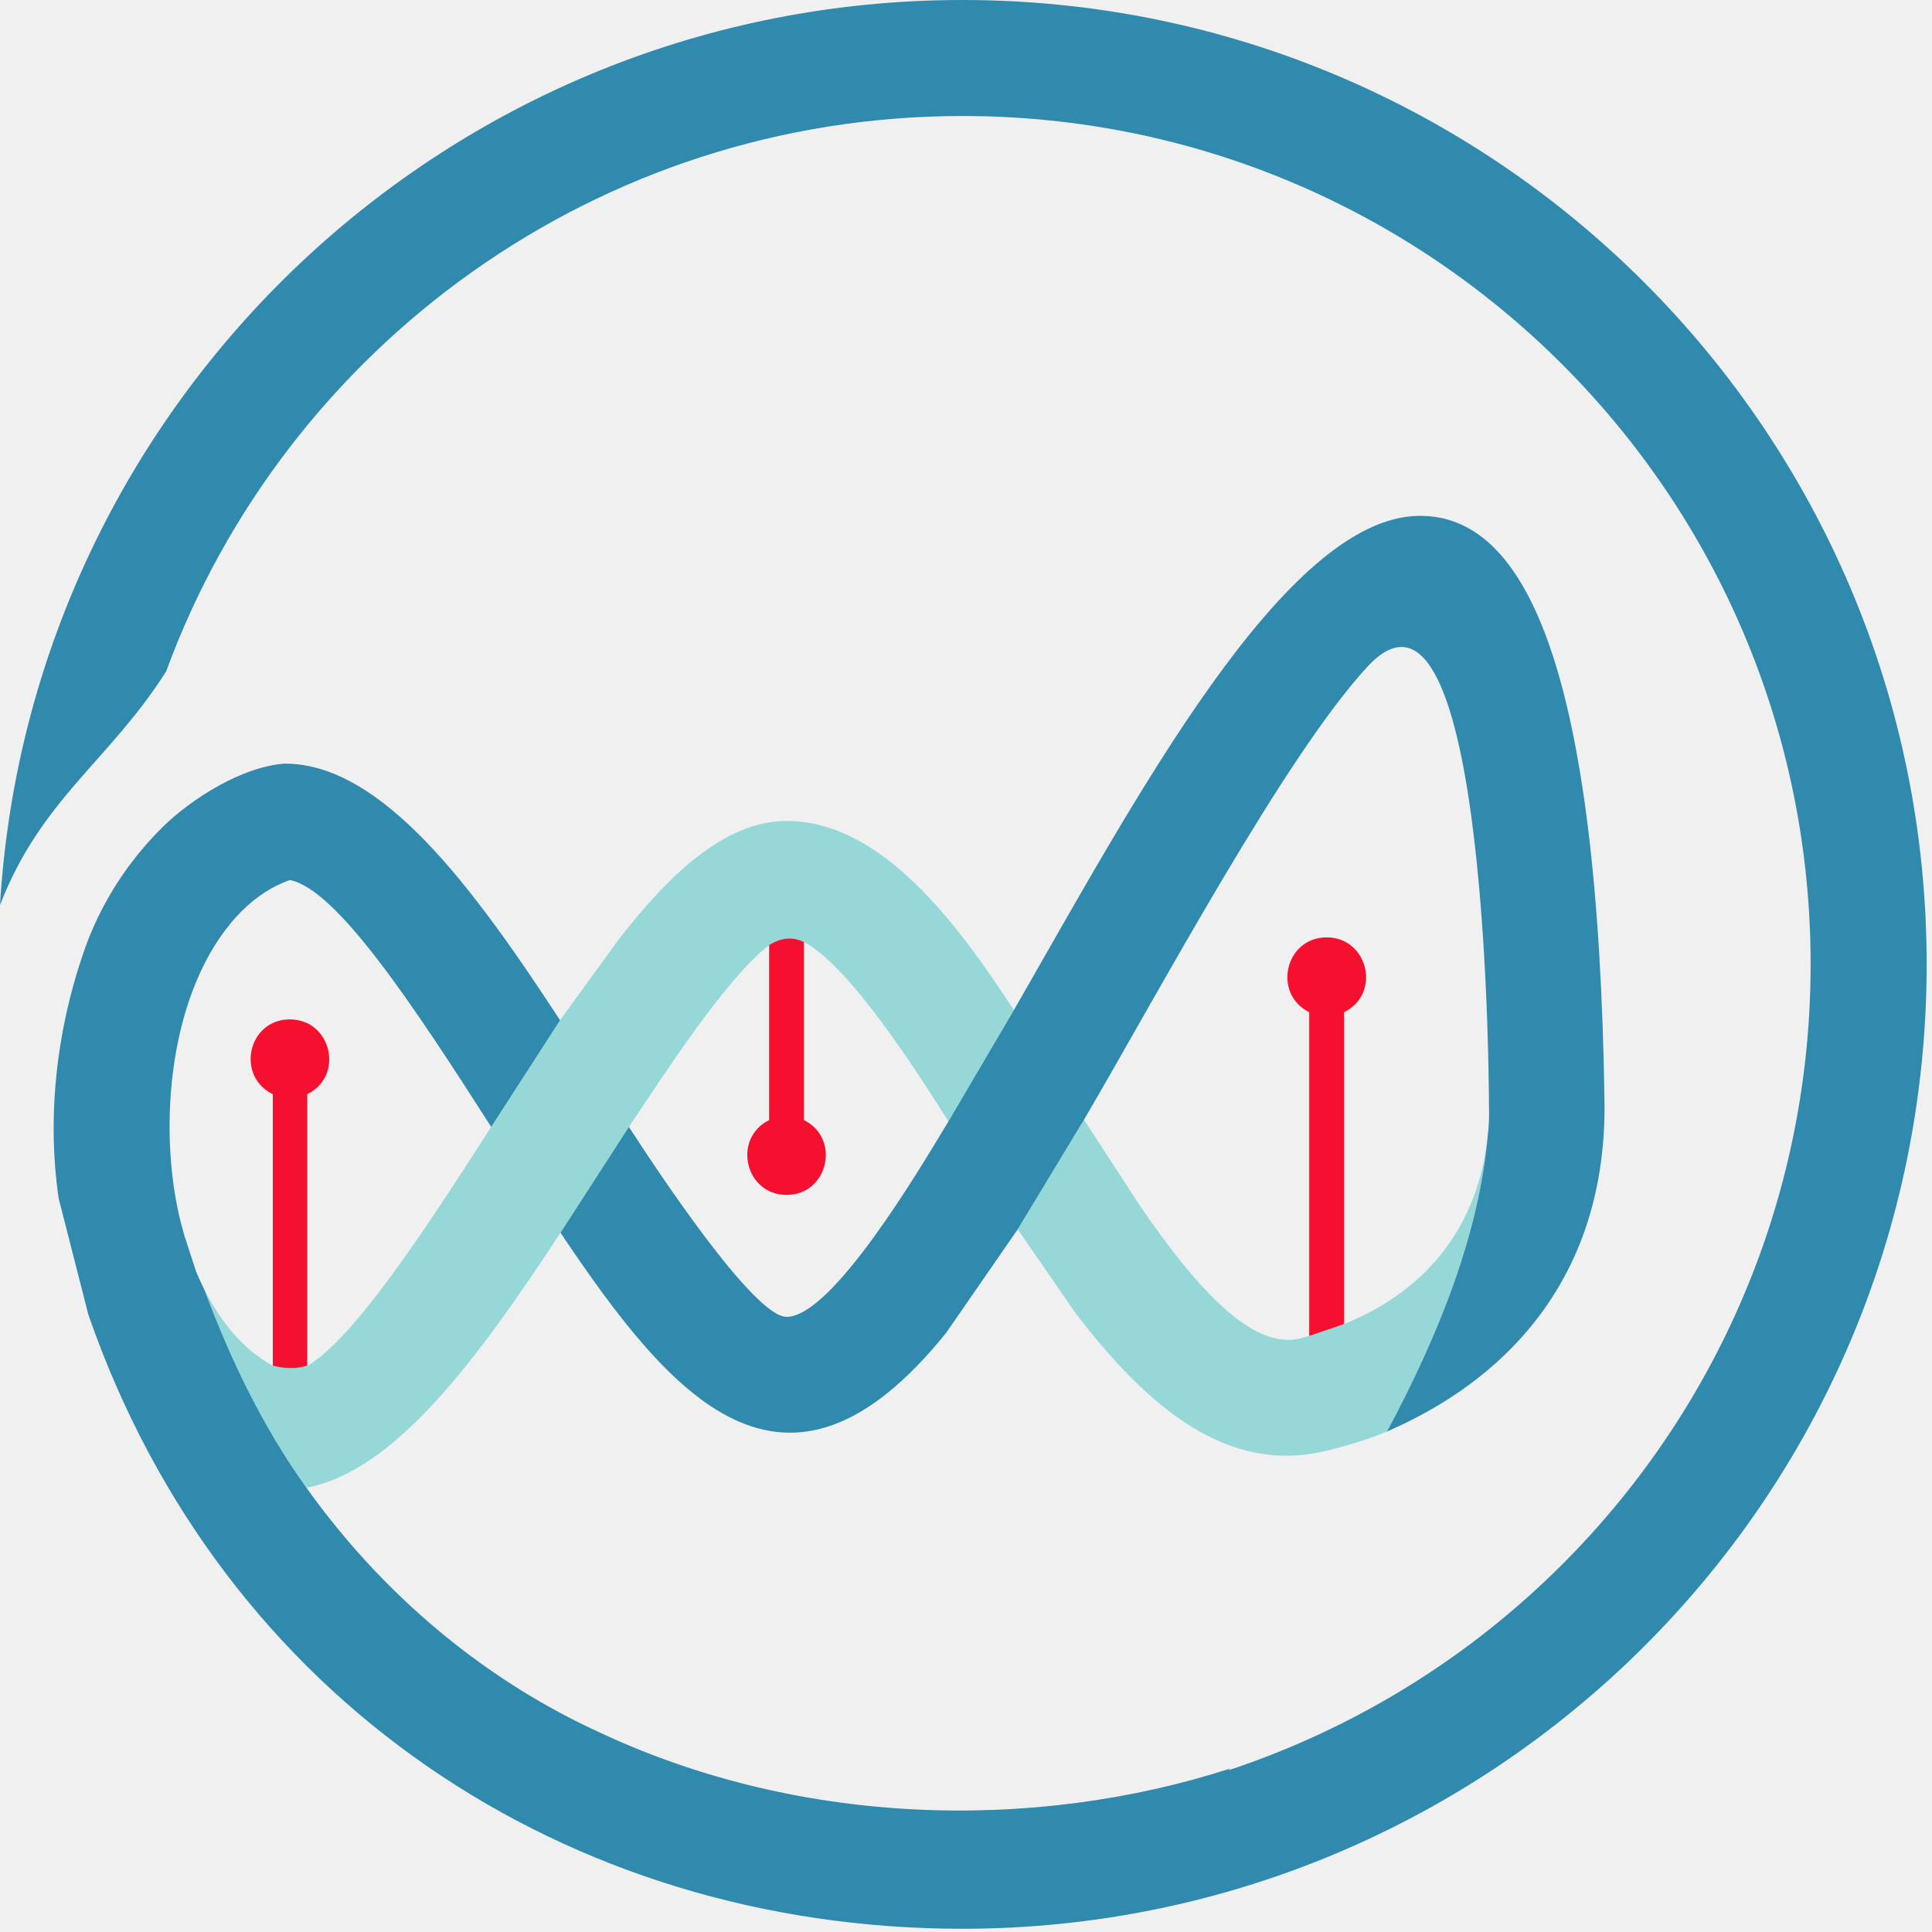
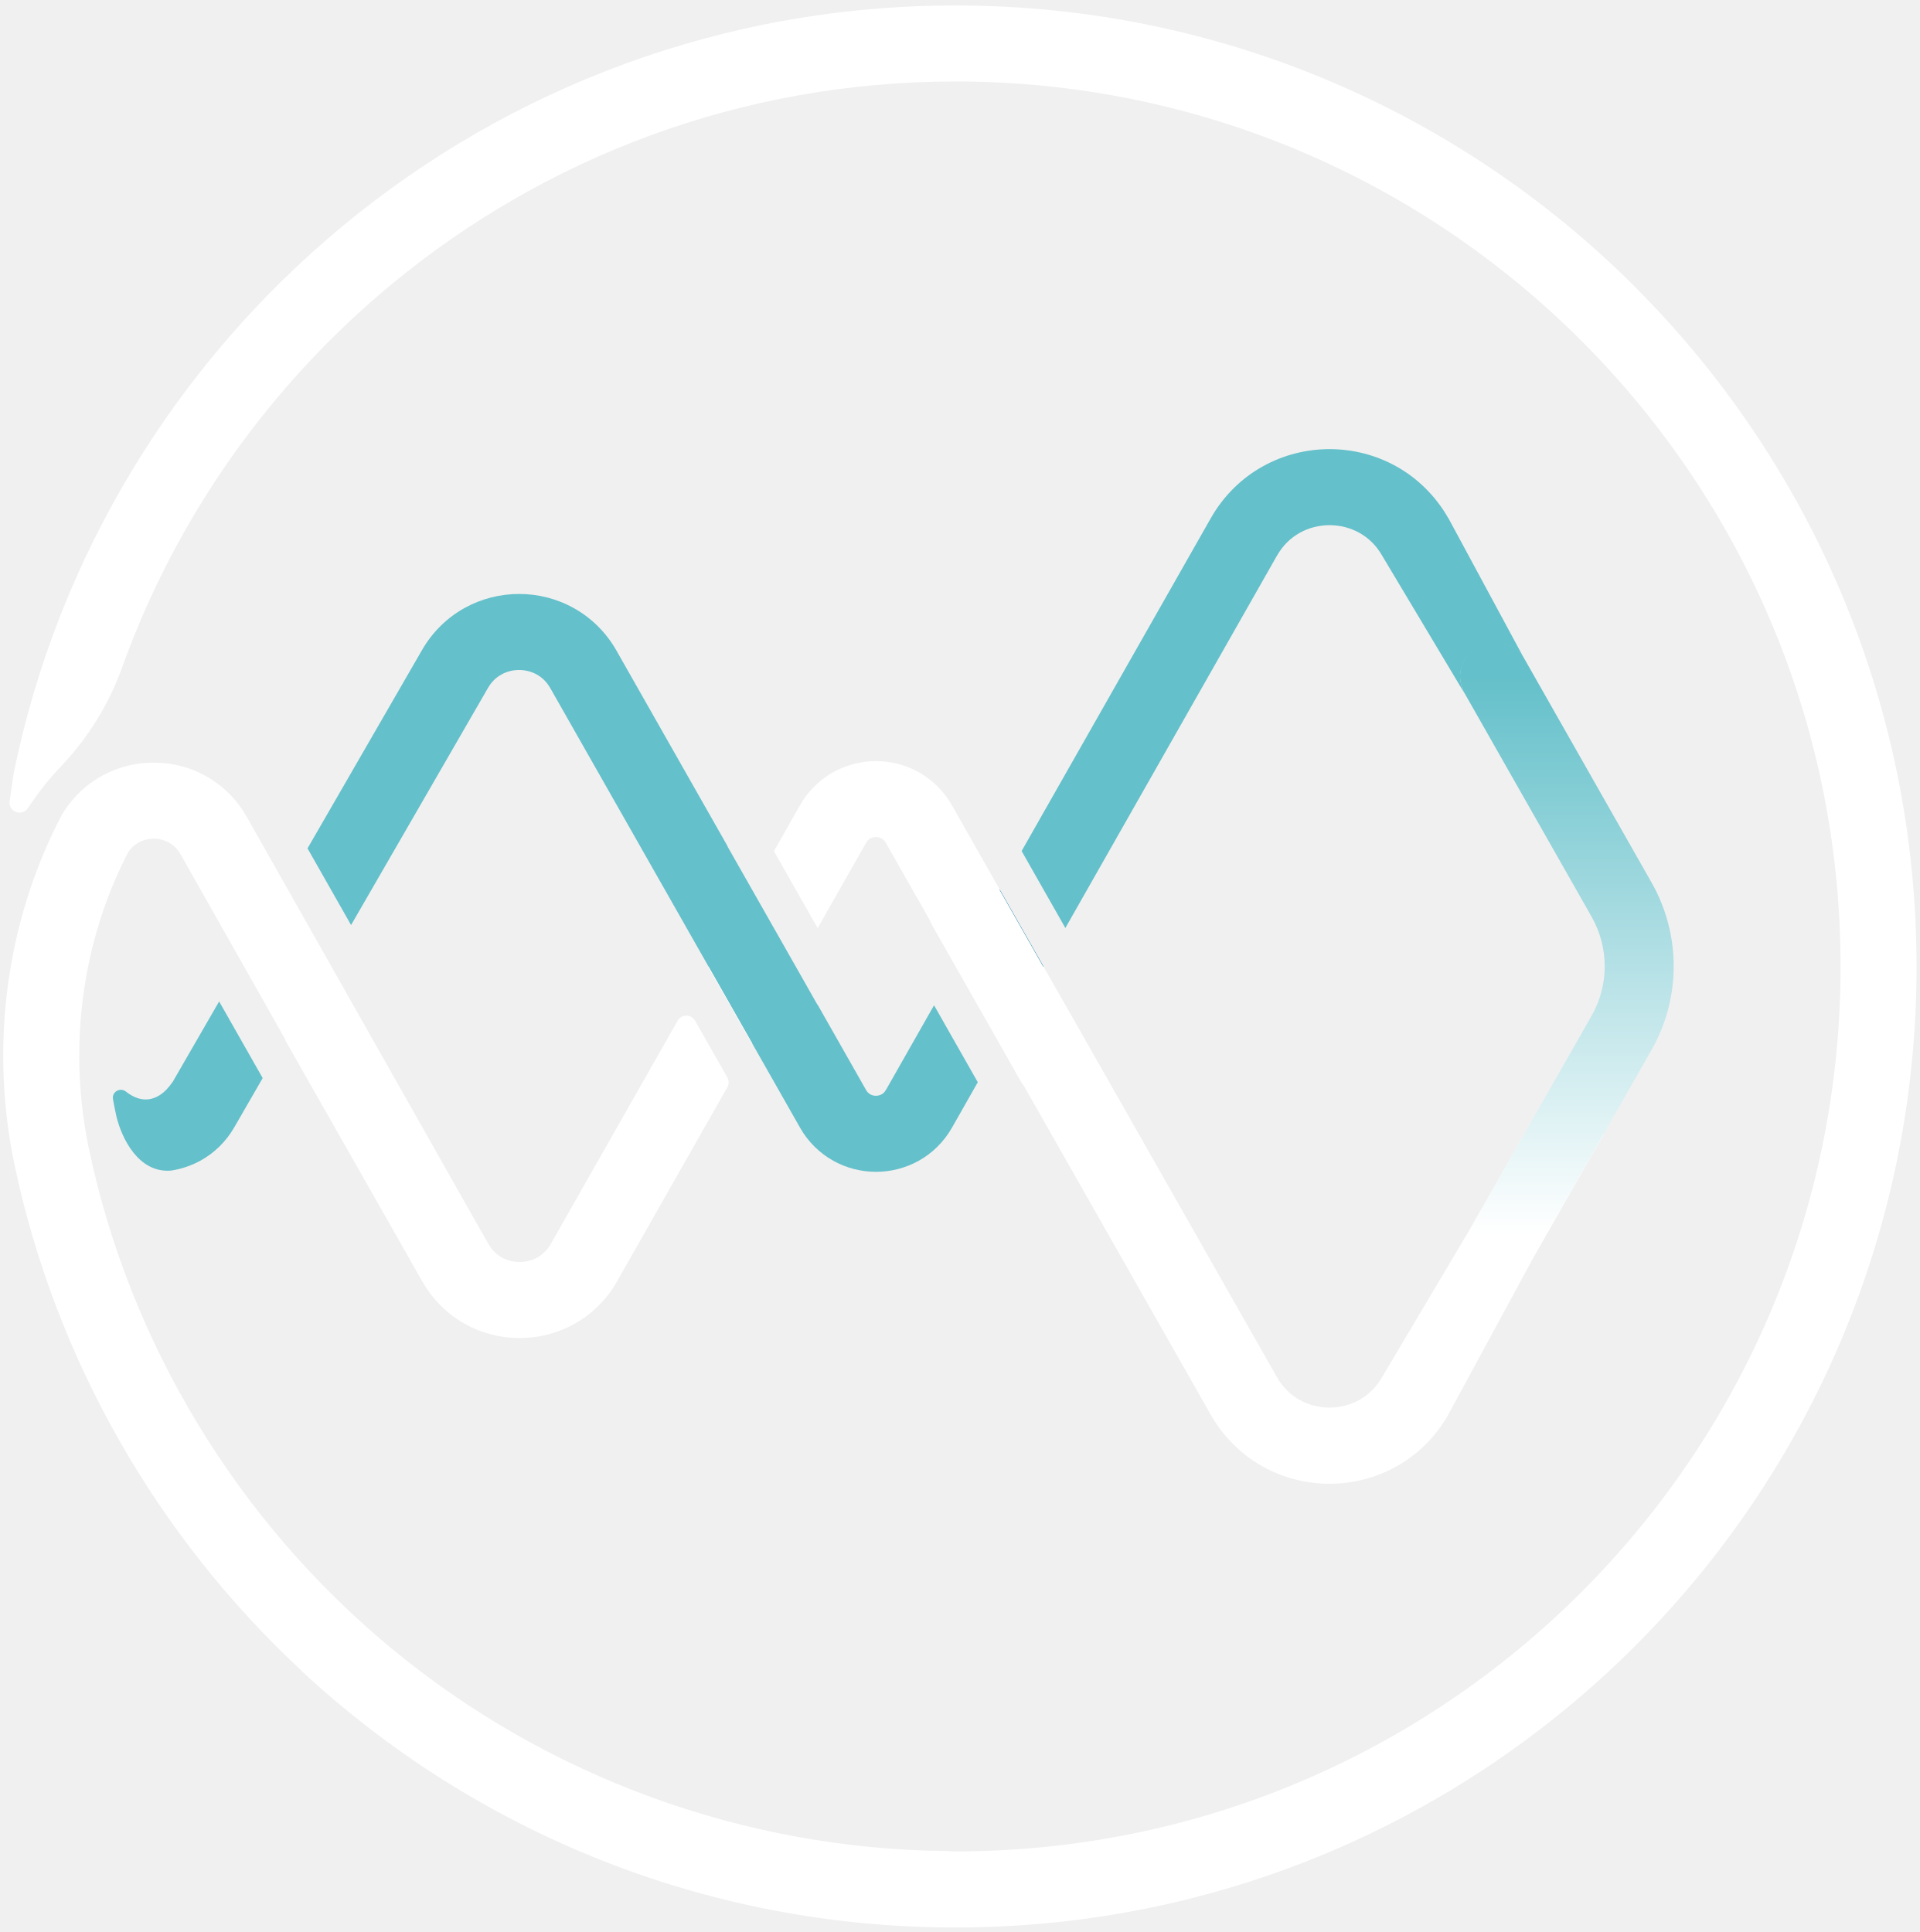
- <svg xmlns="http://www.w3.org/2000/svg" width="100%" height="100%" viewBox="0 0 358 358" version="1.1" xml:space="preserve" style="fill-rule:evenodd;clip-rule:evenodd;stroke-linejoin:round;stroke-miterlimit:2;">
-   <g transform="matrix(1,0,0,1,-420,-823)">
-     <g>
-       <g>
-         <g transform="matrix(1,0,0,1,523.858,1022.37)">
-           <path d="M0,29.052L12.678,9.446C18.819,0.313 30.394,-17.797 38.663,-24.255C40.945,-25.672 43.071,-25.829 45.119,-24.805C53.544,-20.396 65.749,-1.262 71.89,8.422L84.015,-12.206C73.938,-27.562 59.843,-47.246 41.891,-47.246C30.237,-47.246 19.765,-36.854 10.708,-25.2L-0.079,-10.319L-12.835,9.446C-25.433,29.052 -38.11,48.422 -46.929,53.777L-46.929,53.698C-48.976,54.327 -51.103,54.249 -53.307,53.698C-58.74,50.785 -62.992,45.509 -65.984,39.603C-61.337,52.045 -55.432,64.644 -47.086,76.298C-30.63,73.305 -15.118,52.123 0,29.052M137.007,48.659C128.189,50.785 117.875,39.367 107.402,24.092L97.009,8.107L84.724,28.423L95.433,43.935C108.899,61.573 123.703,73.934 141.969,69.445C145.906,68.501 149.684,67.321 153.151,65.902C163.307,46.927 170.236,28.659 171.811,11.178C170.078,27.32 161.102,39.524 145.197,45.982L138.742,48.186C138.191,48.344 137.558,48.502 137.007,48.659" style="fill:rgb(150,216,216);" />
-         </g>
-         <g transform="matrix(1,0,0,1,620.867,972.923)">
-           <path d="M0,57.556C13.936,33.777 37.164,-9.765 52.518,-26.381C75.117,-50.789 75.038,55.037 75.038,55.037C75.117,56.927 75.038,58.659 74.802,60.627C73.227,78.108 66.298,96.376 56.142,115.351C65.668,111.1 95.982,96.769 96.455,56.139L96.455,54.879C95.354,-26.381 81.809,-54.569 62.047,-54.334C37.085,-54.019 9.213,-1.341 -12.994,37.243L-25.119,57.871C-30.396,66.611 -46.614,94.092 -55.119,94.092C-61.26,94.092 -79.529,66.296 -84.332,58.895L-97.009,78.501C-76.772,108.659 -55.512,134.329 -25.513,97.005L-12.285,77.871L0,57.556ZM-90.946,170.548C-99.844,166.376 -108.741,160.943 -117.323,154.091C-127.166,146.219 -136.222,136.771 -144.096,125.746C-152.441,114.093 -158.347,101.494 -162.994,89.052C-163.544,87.951 -164.095,86.769 -164.568,85.588C-165.355,83.146 -166.064,81.021 -166.693,79.053C-167.087,77.636 -167.481,76.218 -167.796,74.801C-171.812,56.218 -168.742,31.335 -155.828,18.66C-153.229,16.139 -150.316,14.25 -147.167,13.147C-138.426,14.801 -124.017,36.769 -109.844,58.895L-97.088,39.13C-113.387,14.171 -130.158,-8.428 -148.112,-8.428C-155.907,-7.876 -165.276,-2.05 -170.867,3.461C-177.009,9.603 -181.654,16.691 -184.725,24.722C-190.237,39.761 -192.285,56.296 -190.001,72.123L-184.489,93.699C-159.686,165.194 -95.749,207.479 -22.521,207.479C75.117,207.479 156.142,128.502 156.142,28.739C156.142,-69.924 76.14,-149.923 -22.521,-149.923C-117.561,-149.923 -195.277,-75.751 -200.867,17.792C-193.308,-1.813 -180.553,-8.979 -170.079,-25.514C-148.033,-85.592 -90.237,-128.427 -22.521,-128.427C64.328,-128.427 134.644,-58.035 134.644,28.739C134.644,75.194 114.567,116.927 82.599,145.668C66.612,160.076 47.638,171.178 26.771,178.109L27.086,177.791C-9.451,189.603 -53.78,188.659 -91.733,170.156C-91.497,170.313 -91.183,170.392 -90.946,170.548" style="fill:rgb(48,138,173);" />
-         </g>
-       </g>
-       <g transform="matrix(1,0,0,1,568.976,1042.68)">
-         <path d="M0,-12.125L0,-45.117C-2.048,-46.141 -4.174,-45.983 -6.456,-44.566L-6.456,-12.125C-13.307,-8.738 -10.945,1.734 -3.228,1.734C4.488,1.734 6.85,-8.738 0,-12.125M96.851,-45.983C89.133,-45.983 86.771,-35.511 93.623,-32.124L93.623,27.875L100.078,25.671L100.078,-32.124C107.007,-35.511 104.565,-45.983 96.851,-45.983M-92.048,33.387L-92.048,-16.928C-85.118,-20.313 -87.56,-30.787 -95.276,-30.787C-102.992,-30.787 -105.354,-20.313 -98.425,-16.928L-98.425,33.387C-96.221,33.938 -94.095,34.016 -92.048,33.387" style="fill:rgb(244,16,46);" />
-       </g>
-     </g>
+ <svg xmlns="http://www.w3.org/2000/svg" width="306" height="308" viewBox="0 0 306 308" fill="none">
+   <g clip-path="url(#clip0_1611_531)">
+     <path d="M141.188 173.78C140.978 174.14 140.778 174.32 140.518 174.46C140.268 174.6 139.948 174.69 139.618 174.69C139.288 174.69 138.968 174.61 138.718 174.46C138.468 174.31 138.258 174.14 138.048 173.78L130.388 160.29C130.328 160.21 130.268 160.14 130.218 160.05L126.848 154.11L119.878 141.84L116.018 135.05C115.968 134.96 115.938 134.87 115.898 134.78L98.258 103.72C96.588 100.77 94.188 98.46 91.468 96.95C88.748 95.43 85.738 94.69 82.738 94.69C79.758 94.69 76.758 95.43 74.058 96.92C71.358 98.41 68.958 100.7 67.278 103.61L49.018 135.25L55.958 147.47L77.778 109.67C78.368 108.66 79.088 107.99 79.938 107.52C80.778 107.05 81.758 106.81 82.738 106.81C83.728 106.81 84.718 107.06 85.558 107.53C86.408 108.01 87.128 108.68 87.718 109.71L112.928 154.08L119.898 166.35L127.518 179.77C128.808 182.06 130.698 183.87 132.818 185.05C134.938 186.23 137.288 186.81 139.628 186.81C141.968 186.81 144.308 186.23 146.438 185.05C148.558 183.87 150.438 182.06 151.738 179.77L155.848 172.53L148.878 160.26L141.198 173.78H141.188Z" fill="#64C0CA" />
+     <path d="M27.478 172.53C26.868 173.42 26.178 174.14 25.408 174.62C24.898 174.94 24.348 175.15 23.778 175.24C22.638 175.41 21.388 175.06 20.068 174.02C19.148 173.29 17.798 174.07 18.008 175.23C18.168 176.13 18.348 177.05 18.558 177.99C19.418 181.5 22.078 187.02 27.238 186.62C28.868 186.37 30.468 185.85 31.968 185.02C34.118 183.84 36.018 182.02 37.338 179.72L41.868 171.87L34.928 159.65L27.488 172.54L27.478 172.53Z" fill="#64C0CA" />
+     <path d="M230.858 82.631C228.808 79.021 225.888 76.211 222.578 74.361C219.268 72.511 215.588 71.601 211.918 71.601C208.248 71.601 204.568 72.511 201.258 74.361C197.948 76.201 195.028 79.011 192.978 82.631L162.838 135.671L169.808 147.941L203.518 88.611C204.488 86.921 205.728 85.751 207.168 84.941C208.608 84.141 210.258 83.721 211.918 83.721C213.578 83.721 215.228 84.141 216.668 84.941C218.108 85.751 219.358 86.921 220.318 88.611L233.458 110.591C231.958 107.951 232.878 104.591 235.528 103.091C238.178 101.591 241.528 102.511 243.028 105.161L230.868 82.621L230.858 82.631Z" fill="#64C0CA" />
+     <path d="M45.378 165.77L45.388 165.75H45.398" fill="#1F88AE" />
+     <path d="M159.308 141.881L166.288 154.151L166.328 154.081L159.348 141.811L159.308 141.881Z" fill="#1F88AE" />
+     <path d="M260.618 45.741C232.908 18.031 194.568 0.871 152.288 0.871C115.248 0.871 81.218 14.041 54.738 35.941C28.238 57.841 9.238 88.481 2.138 123.471V123.551L1.538 127.731C1.298 129.431 3.518 130.241 4.468 128.811C5.948 126.561 7.528 124.541 9.168 122.761C9.328 122.591 9.488 122.421 9.648 122.251C14.008 117.691 17.358 112.281 19.488 106.341C28.128 82.291 43.128 61.261 62.458 45.281C86.868 25.101 118.138 12.991 152.288 12.991C191.268 12.991 226.498 28.771 252.048 54.311C277.588 79.861 293.368 115.091 293.368 154.071C293.368 193.051 277.588 228.281 252.048 253.831C226.458 279.411 191.168 295.191 152.118 295.151L151.328 295.111C151.198 295.101 151.068 295.091 150.928 295.091C118.618 294.801 87.138 283.301 62.288 262.701C37.758 242.371 20.668 214.111 14.168 183.121C10.968 167.841 12.808 151.821 19.368 138.001C19.888 136.901 20.288 136.141 20.458 135.821C21.808 133.851 23.828 133.691 24.628 133.701C25.458 133.721 27.538 134.011 28.778 136.191L45.448 165.661L45.408 165.731L65.148 200.471L67.258 204.211C67.318 204.311 67.378 204.411 67.448 204.511C69.108 207.351 71.458 209.581 74.098 211.051C76.818 212.571 79.828 213.311 82.828 213.311C85.828 213.311 88.838 212.571 91.558 211.051C94.278 209.541 96.678 207.231 98.348 204.281L115.928 173.341C116.208 172.851 116.208 172.251 115.928 171.761L110.788 162.721C110.178 161.641 108.618 161.641 108.008 162.721L87.798 198.291C87.208 199.321 86.488 199.991 85.638 200.471C84.798 200.941 83.808 201.191 82.818 201.191C81.828 201.191 80.838 200.941 79.998 200.471C79.148 199.991 78.428 199.321 77.838 198.291L75.598 194.351L39.328 130.221C36.358 124.971 30.978 121.741 24.948 121.581C18.898 121.431 13.378 124.361 10.128 129.451C10.058 129.551 9.998 129.661 9.938 129.771C9.878 129.891 9.288 130.951 8.408 132.801C0.728 149.001 -1.442 167.751 2.298 185.611C8.778 216.511 24.948 244.901 48.158 266.431L48.138 266.451C75.448 291.781 112.088 307.291 152.278 307.281C194.568 307.281 232.908 290.121 260.608 262.411C288.318 234.701 305.488 196.361 305.478 154.081C305.478 111.791 288.318 73.451 260.608 45.751L260.618 45.741Z" fill="white" />
+     <path d="M155.508 135.041C155.508 135.041 155.498 135.011 155.488 135.001L151.728 128.381C150.438 126.091 148.548 124.281 146.428 123.101C144.308 121.911 141.958 121.341 139.618 121.341C137.278 121.341 134.938 121.921 132.808 123.101C130.688 124.281 128.808 126.091 127.508 128.381L123.358 135.691L130.328 147.961L138.048 134.361C138.258 134.001 138.458 133.821 138.718 133.671C138.968 133.531 139.288 133.441 139.618 133.441C139.948 133.441 140.268 133.521 140.518 133.671C140.768 133.821 140.978 133.991 141.188 134.351L148.088 146.501C148.148 146.661 148.218 146.811 148.288 146.961C148.348 147.081 148.398 147.201 148.468 147.321L152.338 154.131L159.308 166.401L162.648 172.291L162.668 172.321C162.818 172.591 162.998 172.831 163.178 173.071L192.968 225.511C195.018 229.121 197.938 231.931 201.248 233.781C204.558 235.631 208.238 236.541 211.908 236.541C215.578 236.541 219.258 235.631 222.568 233.781C225.878 231.941 228.798 229.131 230.848 225.511L244.508 200.301L255.608 180.821H242.948L234.948 194.851L220.308 219.511C219.338 221.201 218.098 222.371 216.658 223.181C215.218 223.981 213.568 224.401 211.908 224.401C210.248 224.401 208.598 223.981 207.158 223.181C205.718 222.371 204.468 221.201 203.508 219.511L169.728 160.061C169.728 160.061 169.708 160.041 169.698 160.021L166.308 154.061L166.268 154.131L159.298 141.861L159.338 141.791L155.498 135.031L155.508 135.041Z" fill="white" />
+     <path d="M119.898 166.351L112.918 154.071L112.878 154.151L119.858 166.421L119.898 166.351Z" fill="white" />
+     <path d="M233.448 110.53L253.688 146.15C255.078 148.6 255.768 151.32 255.778 154.04C255.778 156.77 255.078 159.5 253.678 161.95L234.958 194.79C233.458 197.43 234.378 200.79 237.008 202.29C239.638 203.79 243.008 202.87 244.508 200.24L263.228 167.4C265.588 163.26 266.768 158.65 266.768 154.04C266.768 149.45 265.598 144.84 263.248 140.71L243.008 105.09C241.508 102.45 238.148 101.52 235.508 103.02C232.868 104.52 231.938 107.88 233.438 110.52L233.448 110.53Z" fill="url(#paint0_linear_1611_531)" />
  </g>
+   <defs>
+     <linearGradient id="paint0_linear_1611_531" x1="249.909" y1="108.03" x2="249.909" y2="196.75" gradientUnits="userSpaceOnUse">
+       <stop stop-color="#64C0CA" />
+       <stop offset="1" stop-color="white" />
+     </linearGradient>
+     <clipPath id="clip0_1611_531">
+       <rect width="304.98" height="306.41" fill="white" transform="translate(0.507812 0.870605)" />
+     </clipPath>
+   </defs>
</svg>
